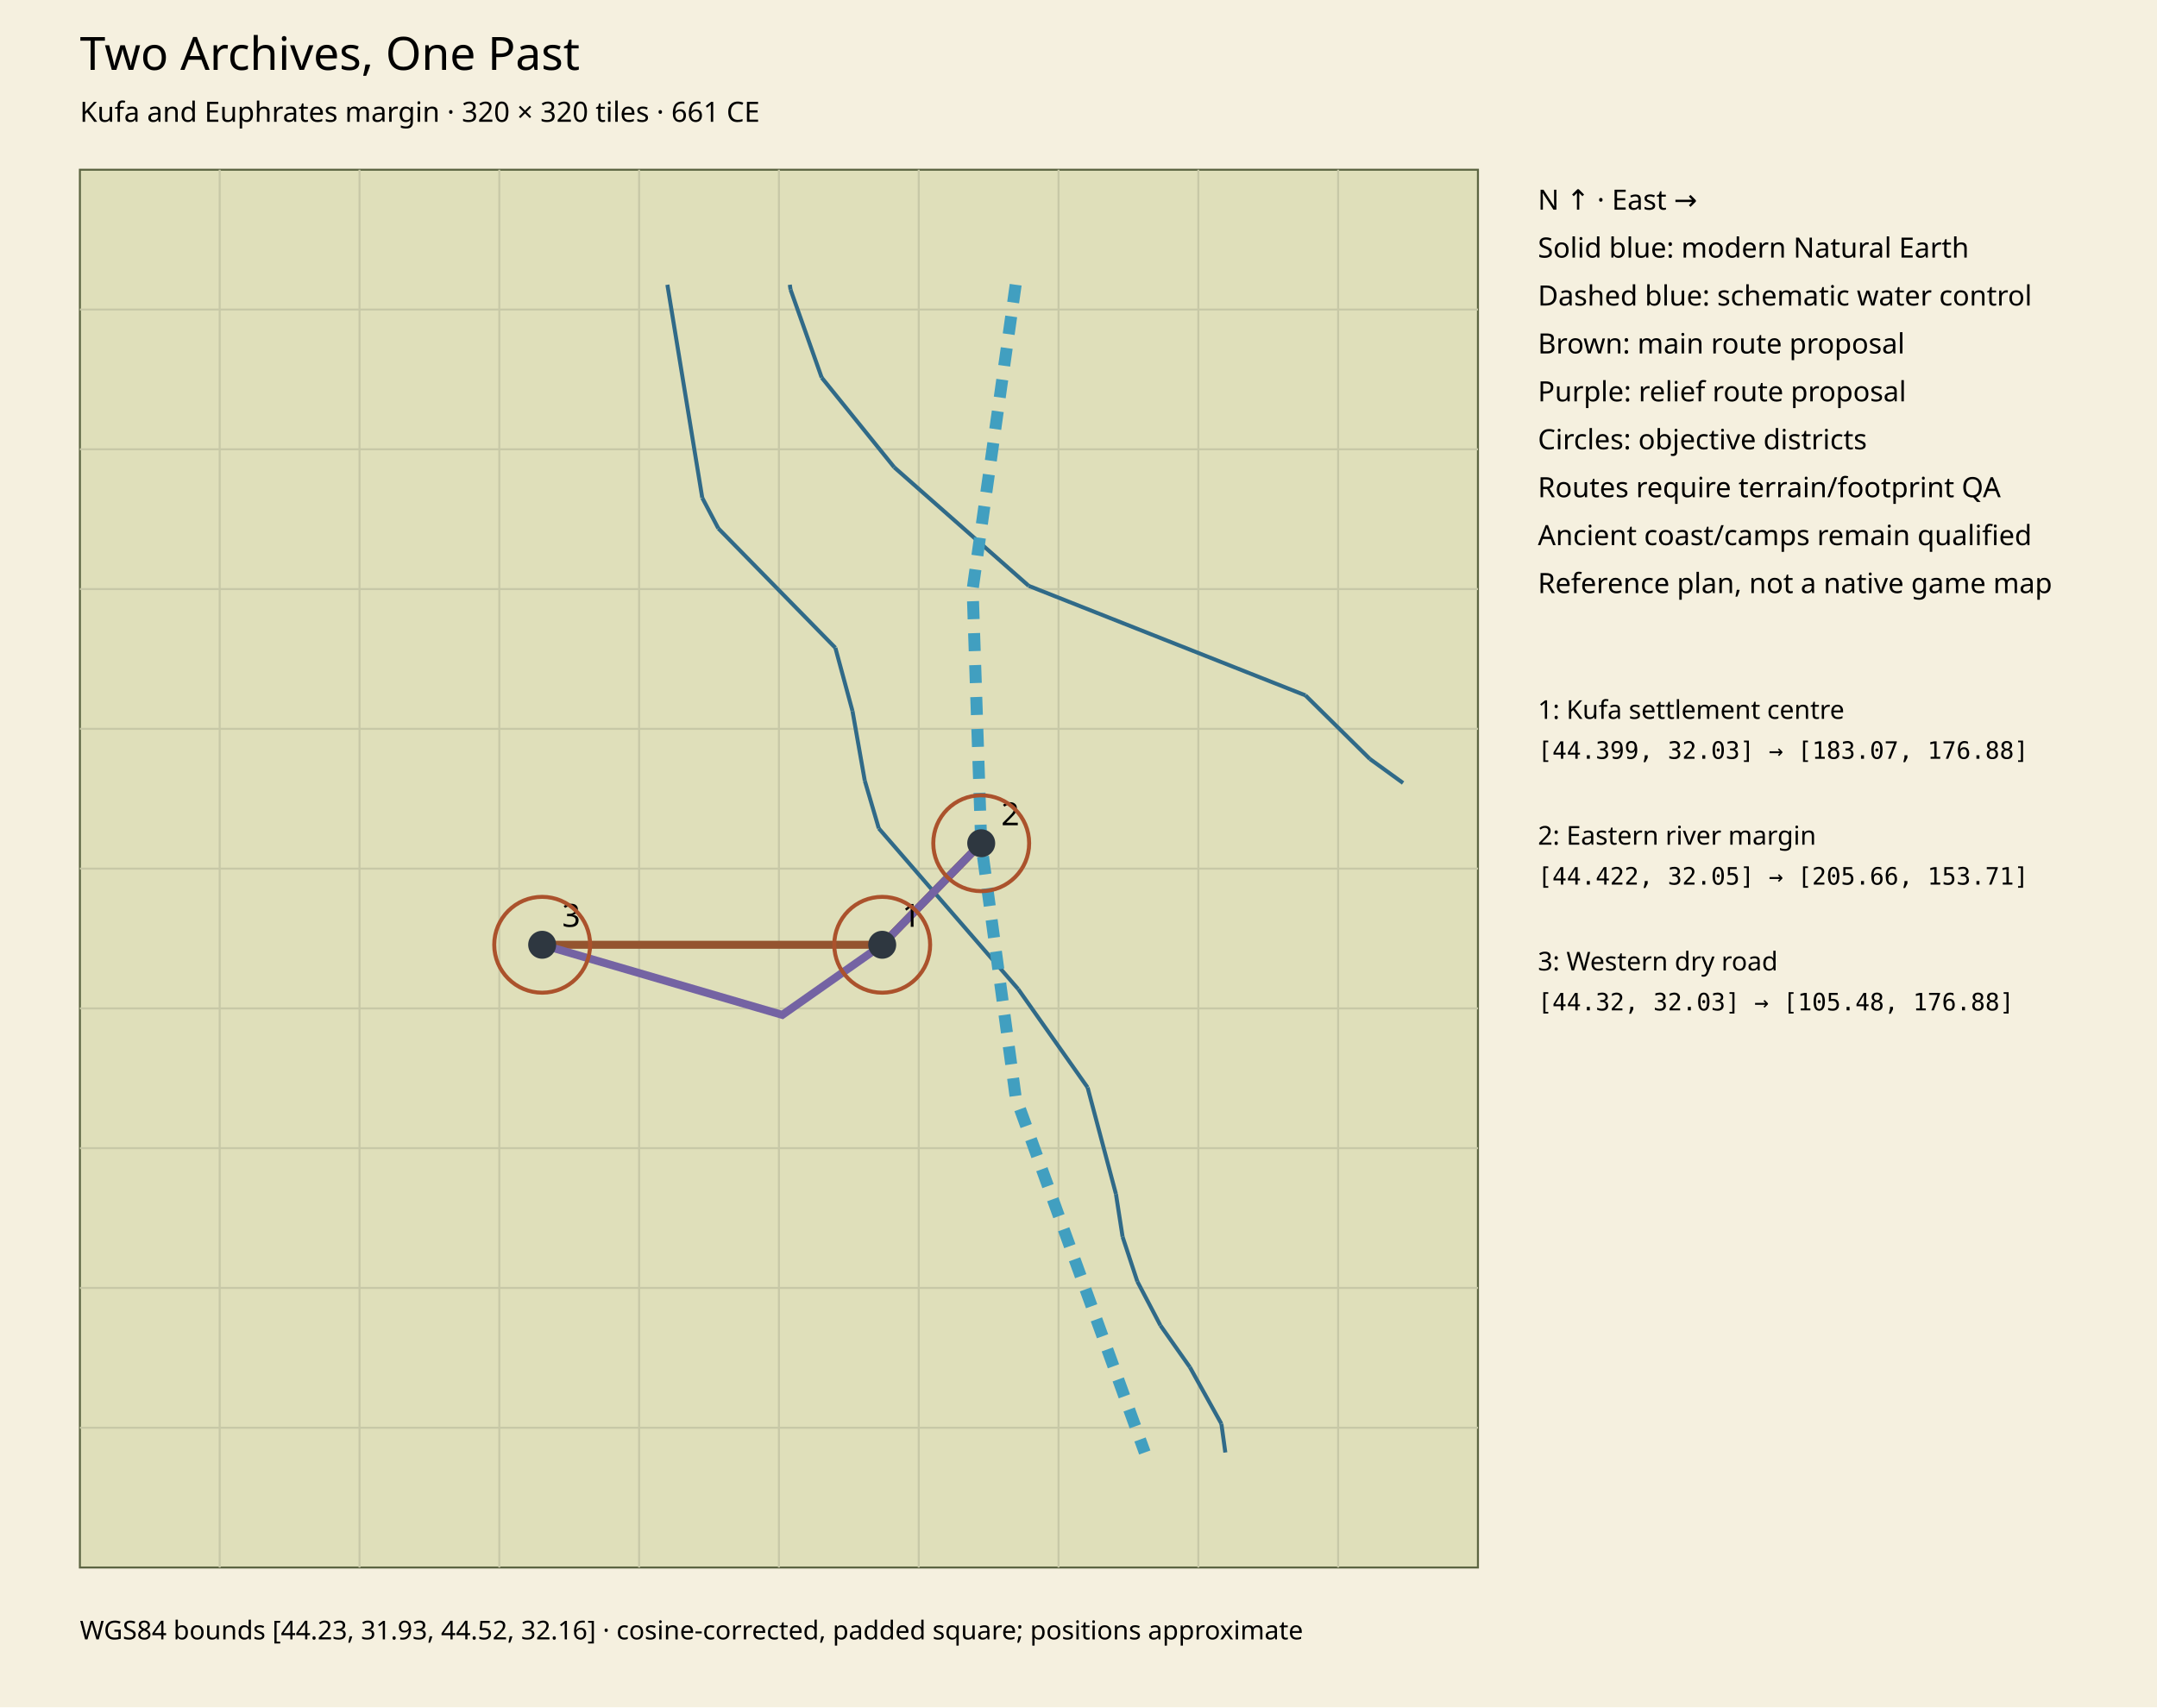
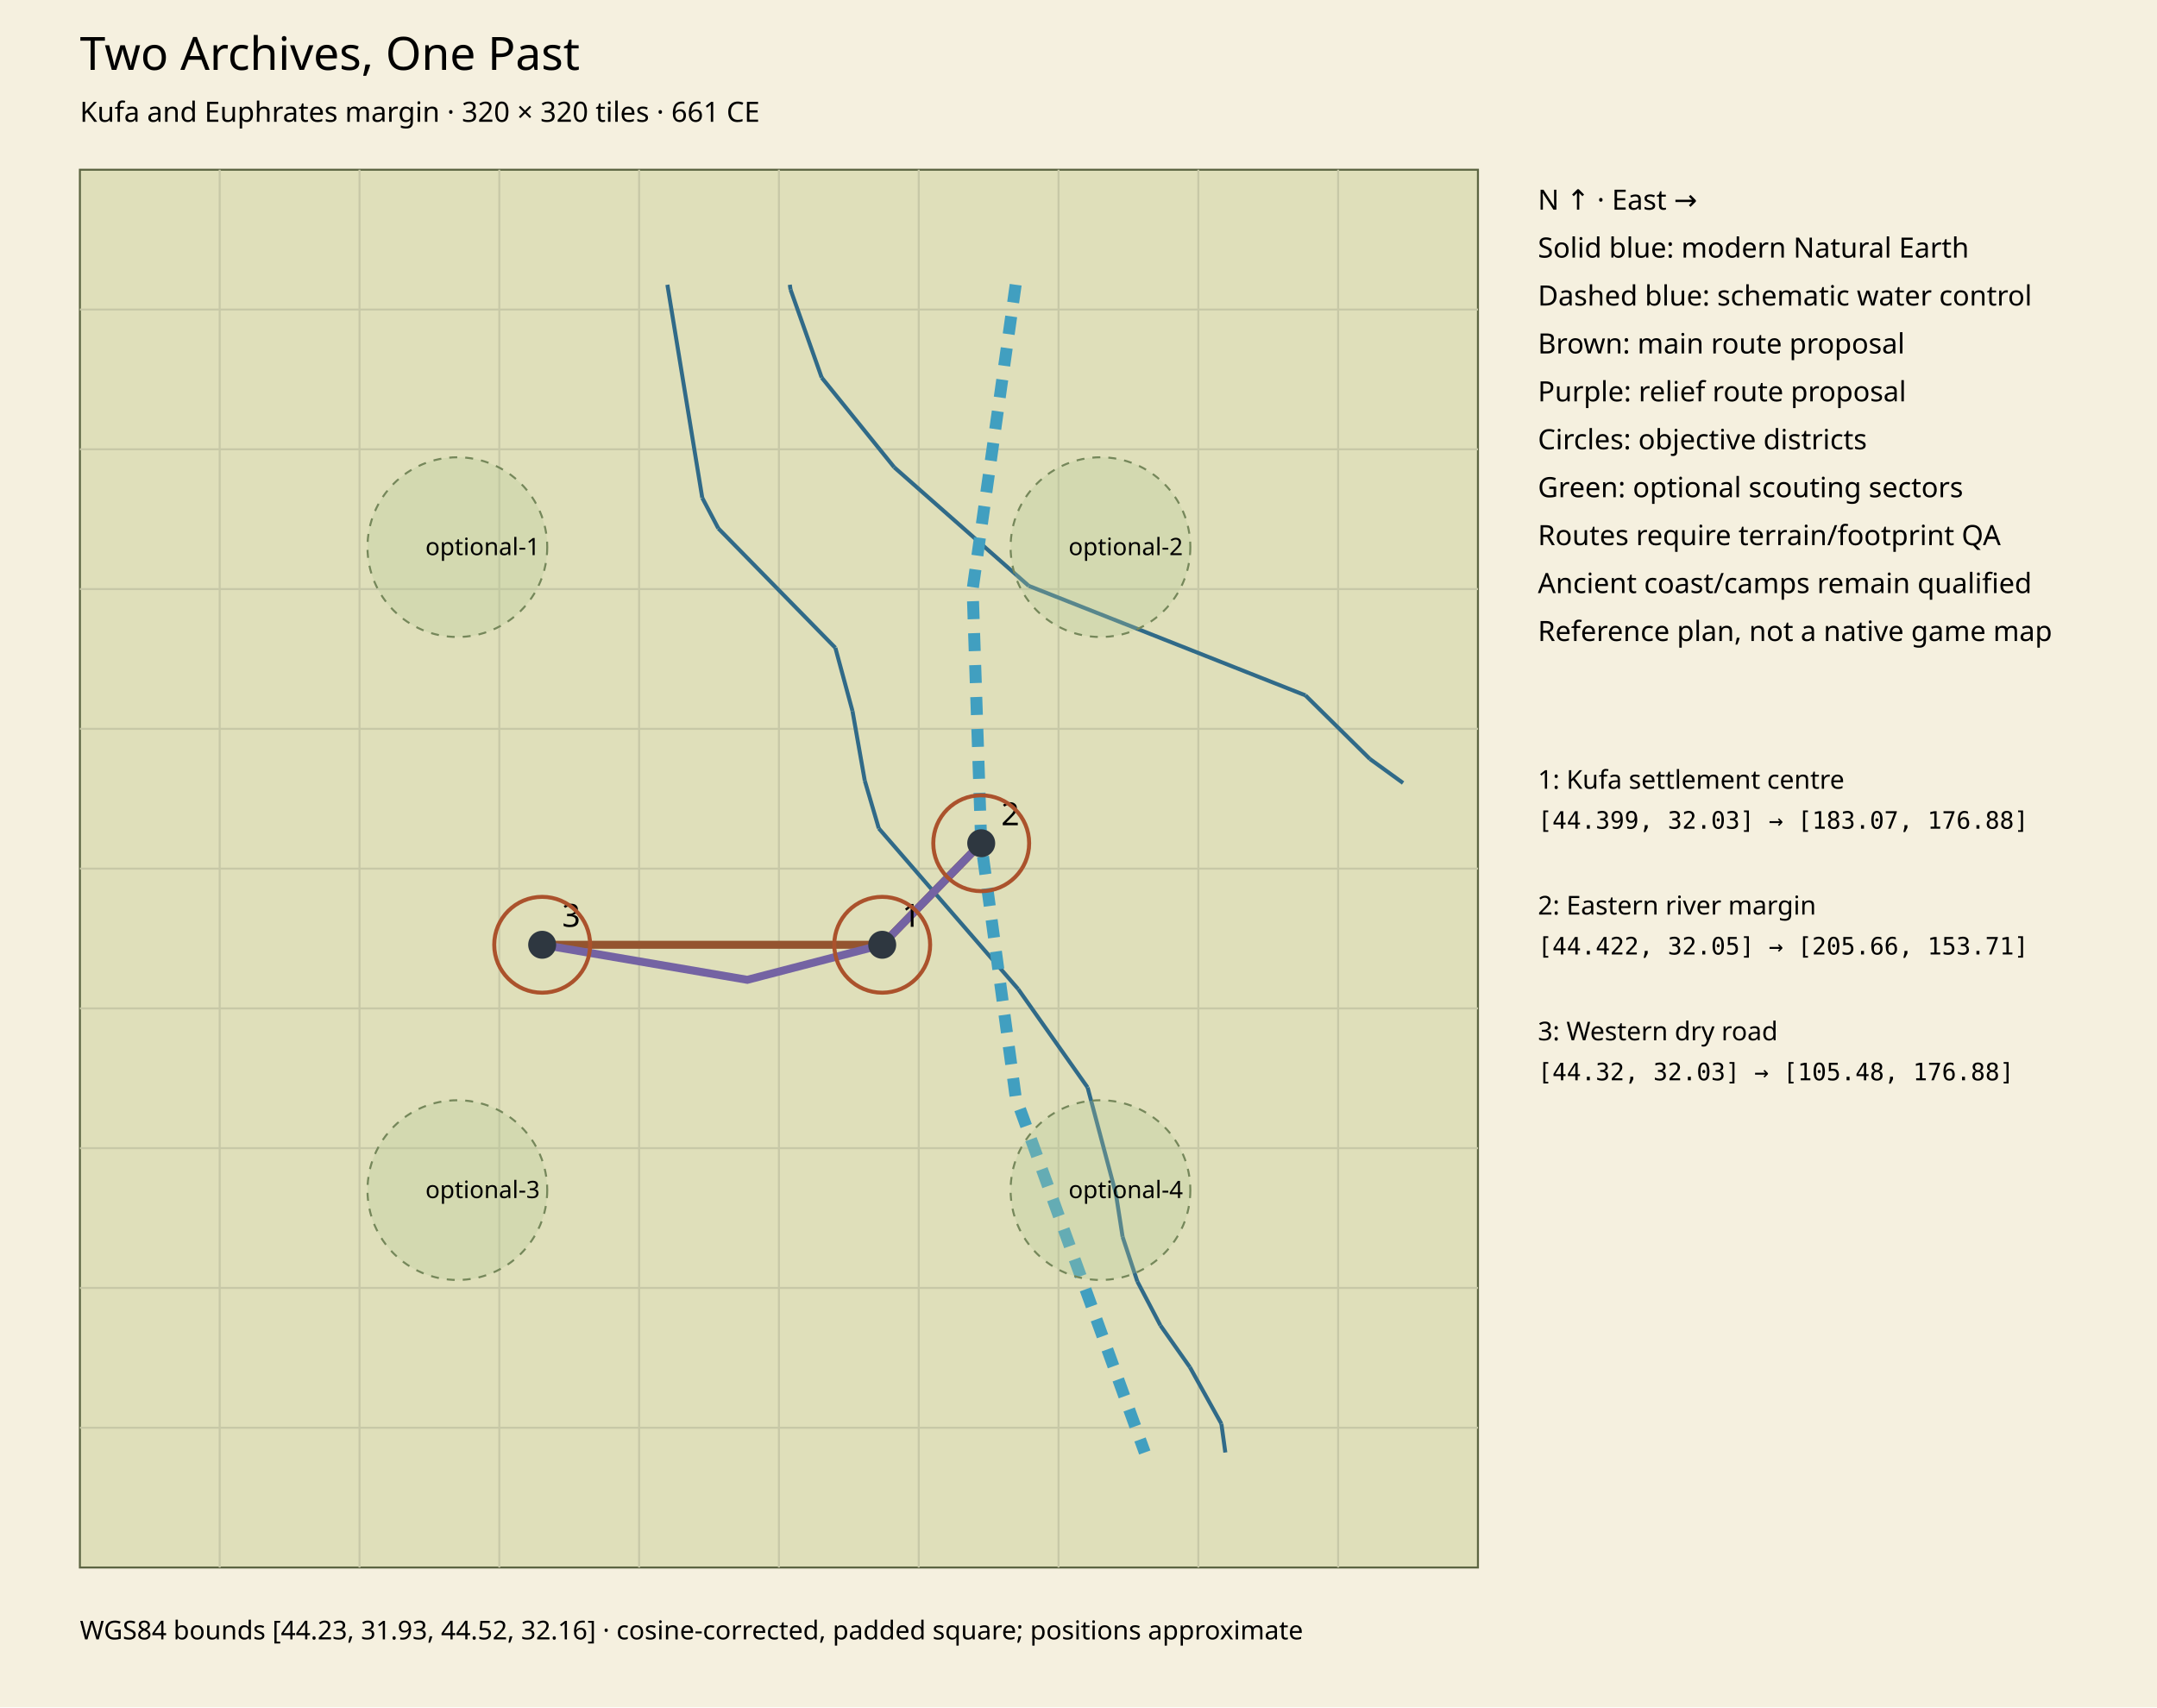
<svg xmlns="http://www.w3.org/2000/svg" viewBox="0 0 1080 855" role="img" aria-label="Two Archives, One Past: geographic design controls">
  <rect width="1080" height="855" fill="#f5f0df" />
  <text x="40" y="35" font-family="sans-serif" font-size="23">Two Archives, One Past</text>
  <text x="40" y="61" font-family="sans-serif" font-size="14">Kufa and Euphrates margin · 320 × 320 tiles · 661 CE</text>
  <rect x="40" y="85" width="700" height="700" fill="#dfdfba" stroke="#5c6542" />
  <path d="M 110 85 V785 M40 155 H740" stroke="#c7c8a7" fill="none" />
  <path d="M 180 85 V785 M40 225 H740" stroke="#c7c8a7" fill="none" />
  <path d="M 250 85 V785 M40 295 H740" stroke="#c7c8a7" fill="none" />
  <path d="M 320 85 V785 M40 365 H740" stroke="#c7c8a7" fill="none" />
  <path d="M 390 85 V785 M40 435 H740" stroke="#c7c8a7" fill="none" />
  <path d="M 460 85 V785 M40 505 H740" stroke="#c7c8a7" fill="none" />
  <path d="M 530 85 V785 M40 575 H740" stroke="#c7c8a7" fill="none" />
  <path d="M 600 85 V785 M40 645 H740" stroke="#c7c8a7" fill="none" />
  <path d="M 670 85 V785 M40 715 H740" stroke="#c7c8a7" fill="none" />
  <polyline points="395.46,142.60 395.82,145.04" fill="none" stroke="#306a88" stroke-width="2" />
  <polyline points="395.82,145.04 411.42,189.10" fill="none" stroke="#306a88" stroke-width="2" />
  <polyline points="411.42,189.10 447.73,234.02" fill="none" stroke="#306a88" stroke-width="2" />
  <polyline points="447.73,234.02 515.08,293.40" fill="none" stroke="#306a88" stroke-width="2" />
  <polyline points="515.08,293.40 653.63,348.24" fill="none" stroke="#306a88" stroke-width="2" />
  <polyline points="653.63,348.24 685.91,380.10" fill="none" stroke="#306a88" stroke-width="2" />
  <polyline points="685.91,380.10 702.50,392.12" fill="none" stroke="#306a88" stroke-width="2" />
  <polyline points="334.15,142.60 351.62,249.31" fill="none" stroke="#306a88" stroke-width="2" />
  <polyline points="351.62,249.31 359.67,264.63" fill="none" stroke="#306a88" stroke-width="2" />
  <polyline points="359.67,264.63 418.26,324.43" fill="none" stroke="#306a88" stroke-width="2" />
  <polyline points="418.26,324.43 426.84,356.09" fill="none" stroke="#306a88" stroke-width="2" />
  <polyline points="426.84,356.09 432.99,390.96" fill="none" stroke="#306a88" stroke-width="2" />
  <polyline points="432.99,390.96 440.01,414.86" fill="none" stroke="#306a88" stroke-width="2" />
  <polyline points="440.01,414.86 509.81,495.34" fill="none" stroke="#306a88" stroke-width="2" />
  <polyline points="509.81,495.34 544.55,544.59" fill="none" stroke="#306a88" stroke-width="2" />
  <polyline points="544.55,544.59 558.75,597.97" fill="none" stroke="#306a88" stroke-width="2" />
  <polyline points="558.75,597.97 562.08,619.39" fill="none" stroke="#306a88" stroke-width="2" />
  <polyline points="562.08,619.39 569.45,641.73" fill="none" stroke="#306a88" stroke-width="2" />
  <polyline points="569.45,641.73 581.02,663.76" fill="none" stroke="#306a88" stroke-width="2" />
  <polyline points="581.02,663.76 595.76,684.67" fill="none" stroke="#306a88" stroke-width="2" />
  <polyline points="595.76,684.67 611.54,713.03" fill="none" stroke="#306a88" stroke-width="2" />
  <polyline points="611.54,713.03 613.52,727.40" fill="none" stroke="#306a88" stroke-width="2" />
  <polyline points="508.54,142.60 486.99,295.15 491.29,422.29 508.54,549.41 573.18,727.40" fill="none" stroke="#419fc0" stroke-width="6" stroke-dasharray="9 7" />
  <polyline points="271.46,473.14 441.72,473.14 491.29,422.29" fill="none" stroke="#94542f" stroke-width="4" />
-   <polyline points="271.46,473.14 391.70,508.25 441.72,473.14 491.29,422.29" fill="none" stroke="#7463a3" stroke-width="4" />
+   <polyline points="271.46,473.14 374.16,490.69 441.72,473.14 491.29,422.29" fill="none" stroke="#7463a3" stroke-width="4" />
+   <circle cx="229.00" cy="274.00" r="45" fill="#b6c997" fill-opacity=".3" stroke="#75875a" stroke-dasharray="4 4" />
+   <text x="213.00" y="278.00" font-family="sans-serif" font-size="12">optional-1</text>
+   <circle cx="551.00" cy="274.00" r="45" fill="#b6c997" fill-opacity=".3" stroke="#75875a" stroke-dasharray="4 4" />
+   <text x="535.00" y="278.00" font-family="sans-serif" font-size="12">optional-2</text>
+   <circle cx="229.00" cy="596.00" r="45" fill="#b6c997" fill-opacity=".3" stroke="#75875a" stroke-dasharray="4 4" />
+   <text x="213.00" y="600.00" font-family="sans-serif" font-size="12">optional-3</text>
+   <circle cx="551.00" cy="596.00" r="45" fill="#b6c997" fill-opacity=".3" stroke="#75875a" stroke-dasharray="4 4" />
+   <text x="535.00" y="600.00" font-family="sans-serif" font-size="12">optional-4</text>
  <circle cx="441.72" cy="473.14" r="7" fill="#2e3740" />
  <text x="451.72" y="464.14" font-family="sans-serif" font-size="16">1</text>
  <circle cx="491.29" cy="422.29" r="7" fill="#2e3740" />
  <text x="501.29" y="413.29" font-family="sans-serif" font-size="16">2</text>
  <circle cx="271.46" cy="473.14" r="7" fill="#2e3740" />
  <text x="281.46" y="464.14" font-family="sans-serif" font-size="16">3</text>
  <circle cx="271.46" cy="473.14" r="24" fill="none" stroke="#ab522c" stroke-width="2" />
  <circle cx="441.72" cy="473.14" r="24" fill="none" stroke="#ab522c" stroke-width="2" />
  <circle cx="491.29" cy="422.29" r="24" fill="none" stroke="#ab522c" stroke-width="2" />
  <text x="770" y="105" font-family="sans-serif" font-size="14">N ↑ · East →</text>
  <text x="770" y="129" font-family="sans-serif" font-size="14">Solid blue: modern Natural Earth</text>
  <text x="770" y="153" font-family="sans-serif" font-size="14">Dashed blue: schematic water control</text>
  <text x="770" y="177" font-family="sans-serif" font-size="14">Brown: main route proposal</text>
  <text x="770" y="201" font-family="sans-serif" font-size="14">Purple: relief route proposal</text>
  <text x="770" y="225" font-family="sans-serif" font-size="14">Circles: objective districts</text>
-   <text x="770" y="249" font-family="sans-serif" font-size="14">Routes require terrain/footprint QA</text>
-   <text x="770" y="273" font-family="sans-serif" font-size="14">Ancient coast/camps remain qualified</text>
-   <text x="770" y="297" font-family="sans-serif" font-size="14">Reference plan, not a native game map</text>
-   <text x="770" y="360" font-family="sans-serif" font-size="13">1: Kufa settlement centre</text>
-   <text x="770" y="380" font-family="monospace" font-size="12">[44.399, 32.03] → [183.07, 176.88]</text>
-   <text x="770" y="423" font-family="sans-serif" font-size="13">2: Eastern river margin</text>
-   <text x="770" y="443" font-family="monospace" font-size="12">[44.422, 32.05] → [205.66, 153.71]</text>
-   <text x="770" y="486" font-family="sans-serif" font-size="13">3: Western dry road</text>
-   <text x="770" y="506" font-family="monospace" font-size="12">[44.32, 32.03] → [105.48, 176.88]</text>
+   <text x="770" y="249" font-family="sans-serif" font-size="14">Green: optional scouting sectors</text>
+   <text x="770" y="273" font-family="sans-serif" font-size="14">Routes require terrain/footprint QA</text>
+   <text x="770" y="297" font-family="sans-serif" font-size="14">Ancient coast/camps remain qualified</text>
+   <text x="770" y="321" font-family="sans-serif" font-size="14">Reference plan, not a native game map</text>
+   <text x="770" y="395" font-family="sans-serif" font-size="13">1: Kufa settlement centre</text>
+   <text x="770" y="415" font-family="monospace" font-size="12">[44.399, 32.03] → [183.07, 176.88]</text>
+   <text x="770" y="458" font-family="sans-serif" font-size="13">2: Eastern river margin</text>
+   <text x="770" y="478" font-family="monospace" font-size="12">[44.422, 32.05] → [205.66, 153.71]</text>
+   <text x="770" y="521" font-family="sans-serif" font-size="13">3: Western dry road</text>
+   <text x="770" y="541" font-family="monospace" font-size="12">[44.32, 32.03] → [105.48, 176.88]</text>
  <text x="40" y="821" font-family="sans-serif" font-size="13">WGS84 bounds [44.23, 31.93, 44.52, 32.16] · cosine-corrected, padded square; positions approximate</text>
</svg>
